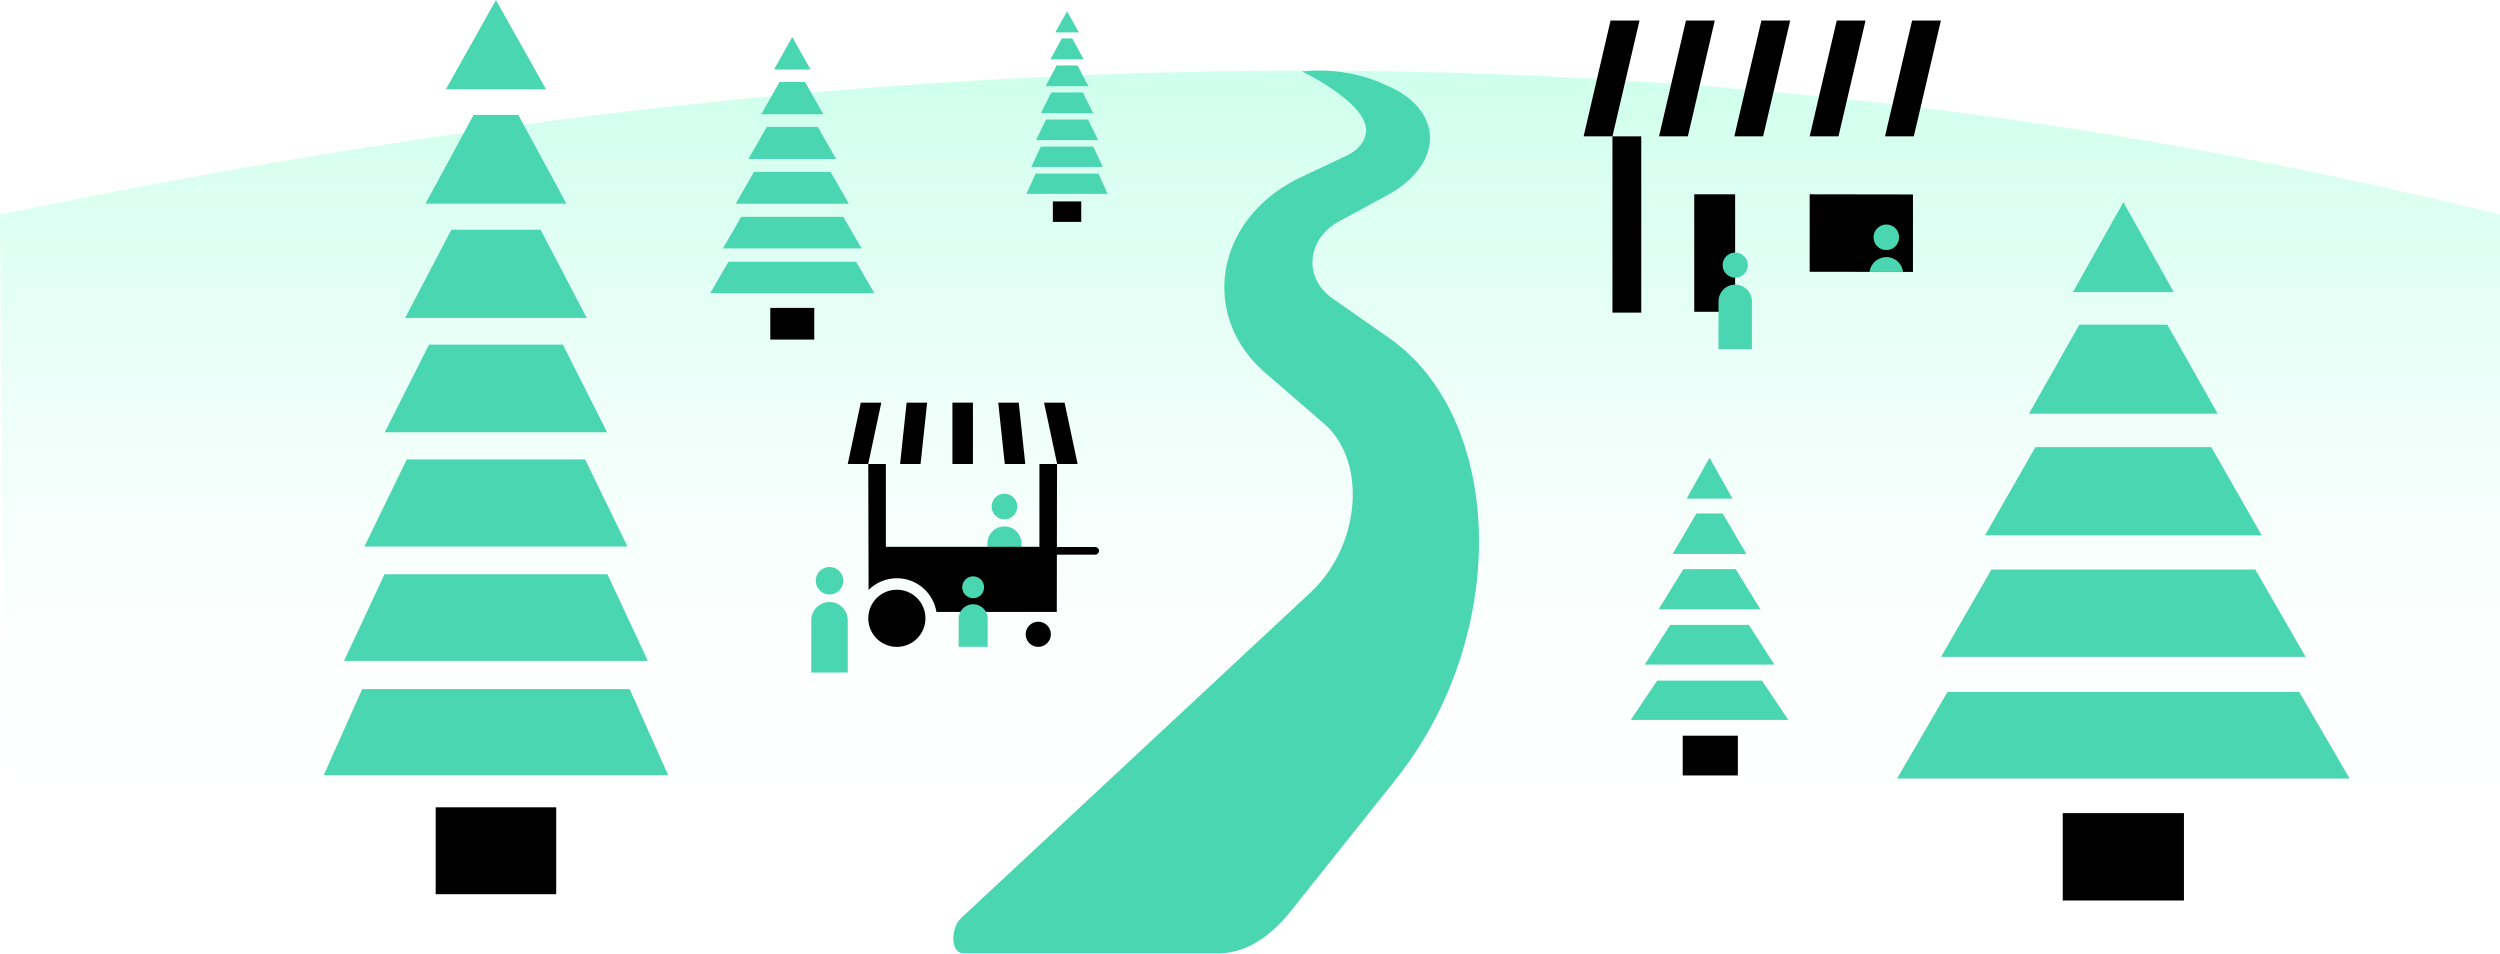
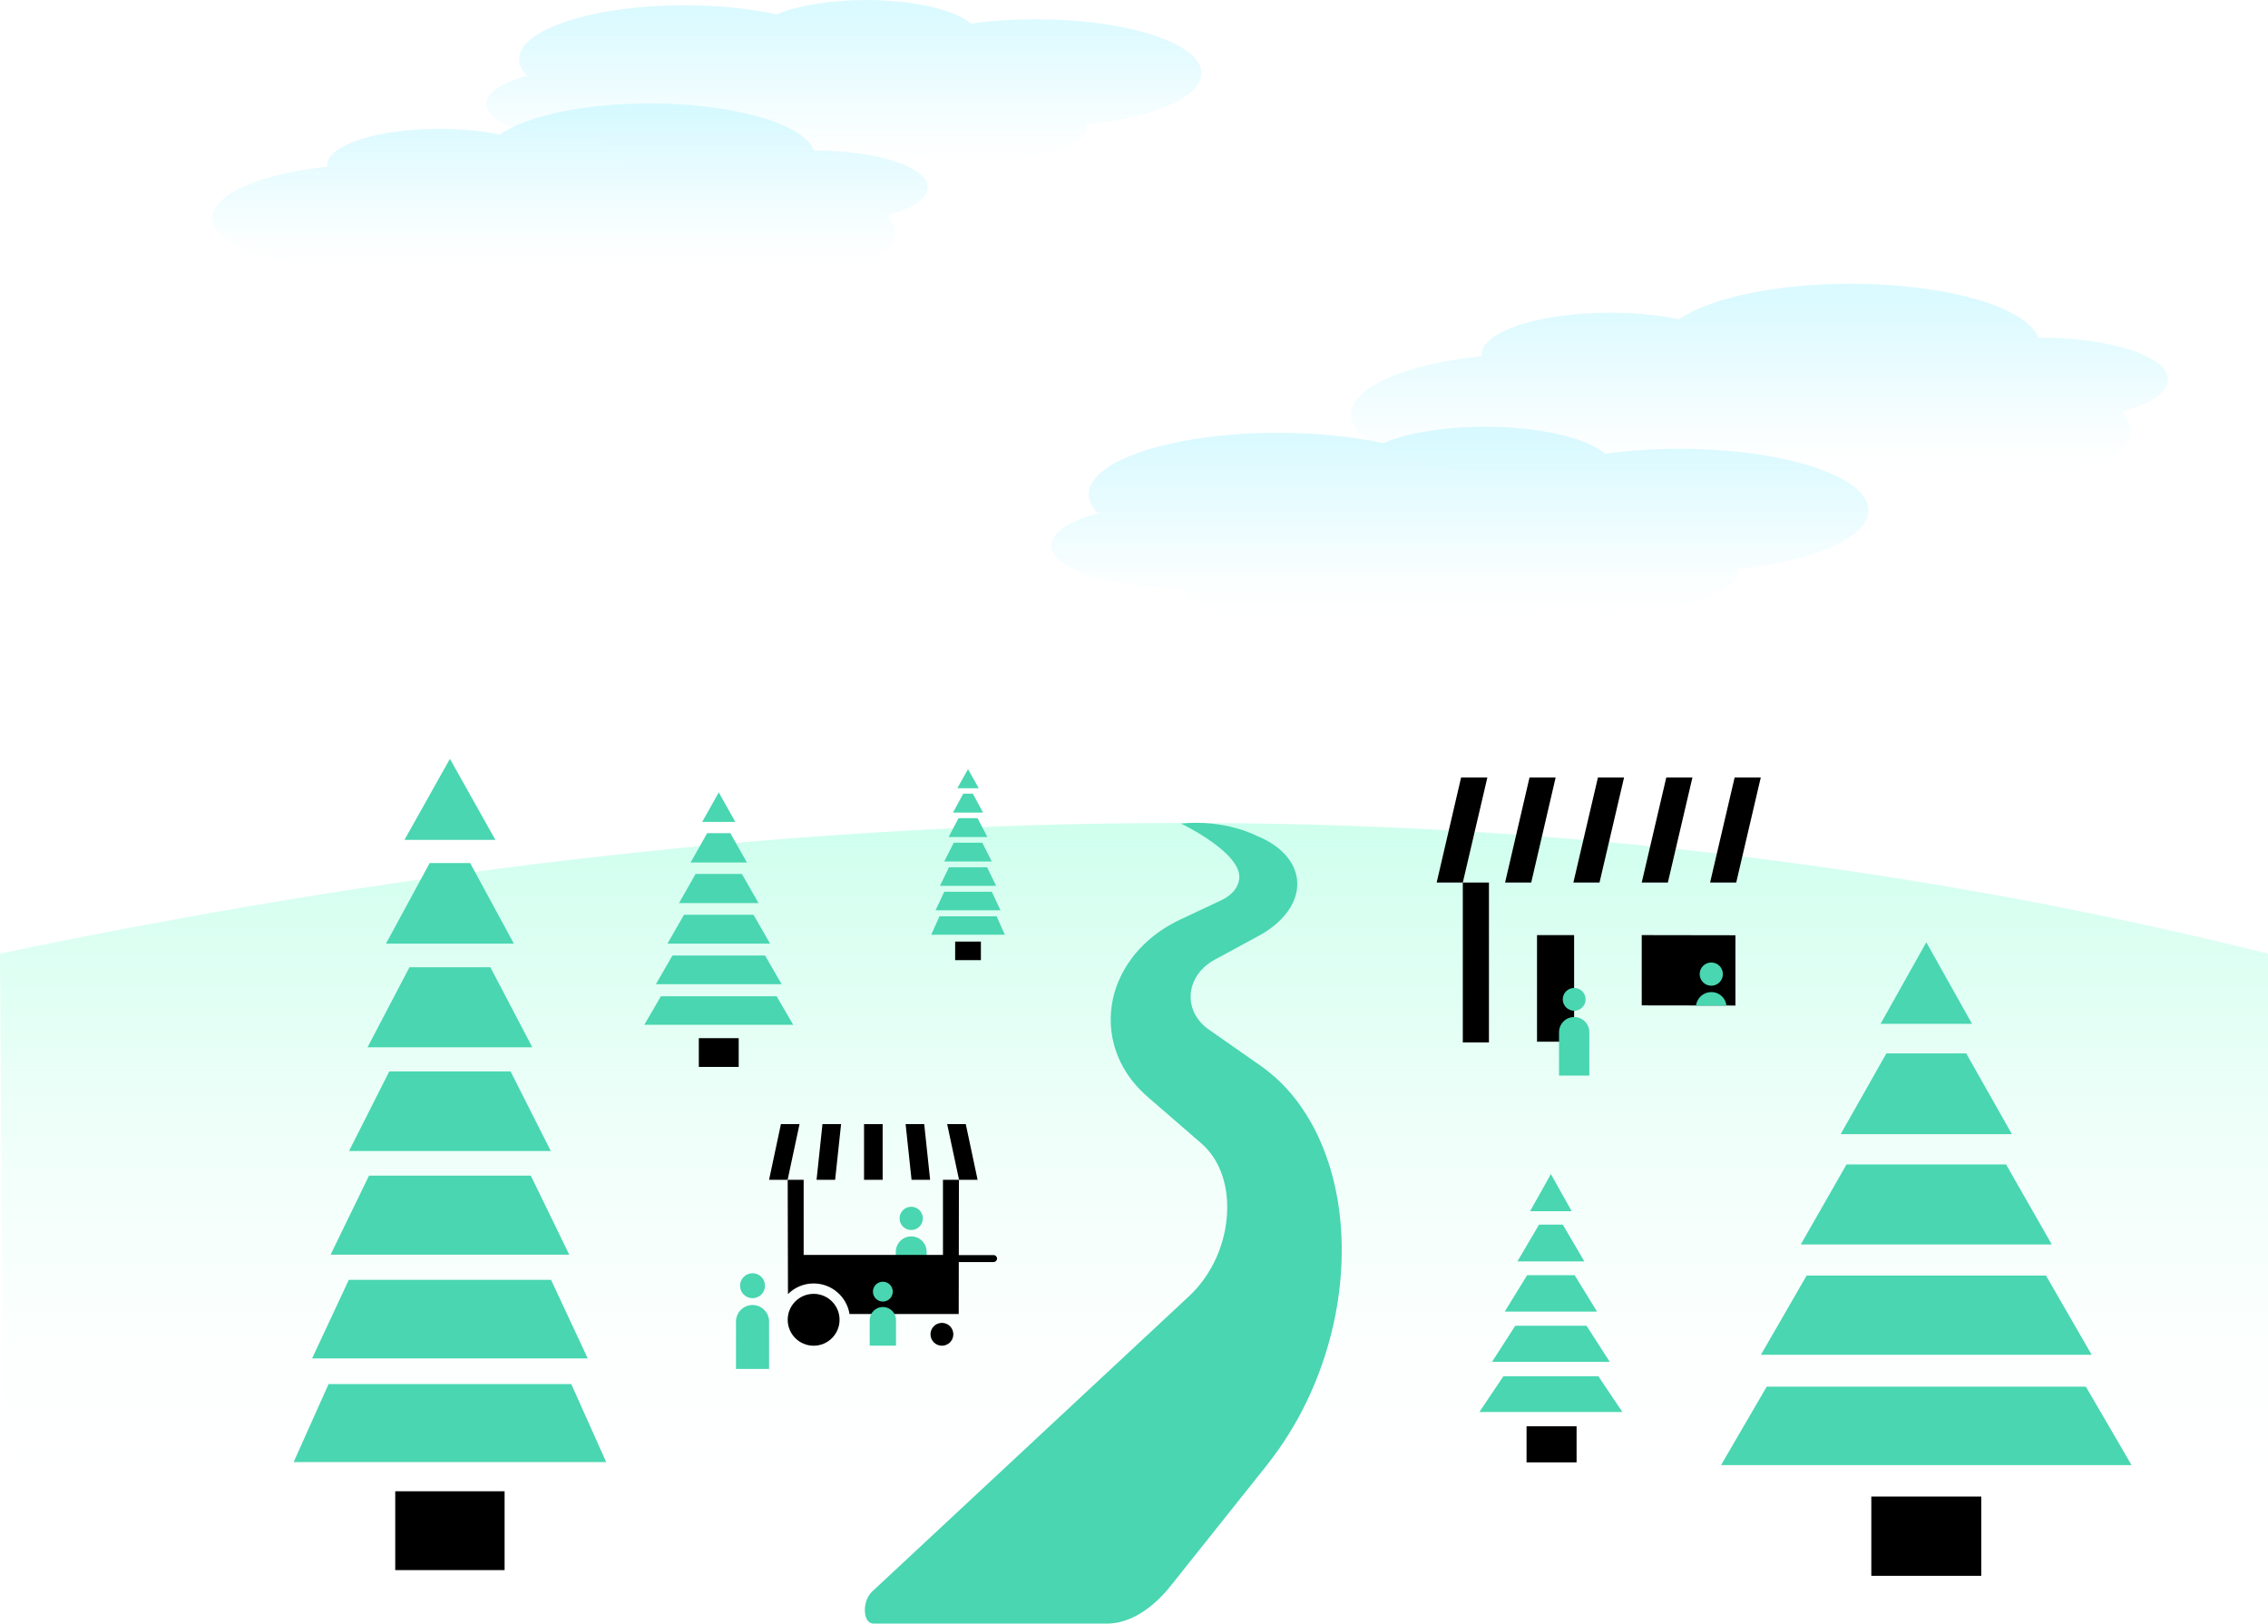
- <svg xmlns="http://www.w3.org/2000/svg" version="1.1" x="0px" y="0px" width="3094.93px" height="1180px" viewBox="0 0 3094.93 1180" enable-background="new 0 0 3094.93 1180" xml:space="preserve">
+ <svg xmlns="http://www.w3.org/2000/svg" version="1.1" x="0px" y="0px" width="3094.93px" height="2215.424px" viewBox="0 0 3094.93 2215.424" enable-background="new 0 0 3094.93 2215.424" xml:space="preserve">
  <defs>
</defs>
-   <linearGradient id="SVGID_1_" gradientUnits="userSpaceOnUse" x1="1343.465" y1="-5770.307" x2="1343.465" y2="-4831.513" gradientTransform="matrix(1 0 0 -1 204 -4744.017)">
+   <linearGradient id="SVGID_1_" gradientUnits="userSpaceOnUse" x1="1343.465" y1="5881.412" x2="1343.465" y2="6820.206" gradientTransform="matrix(1 0 0 -1 204 7943.126)">
    <stop offset="0" style="stop-color:#FFFFFF;stop-opacity:0" />
    <stop offset="0.201" style="stop-color:#F3FFFB;stop-opacity:0.201" />
    <stop offset="0.701" style="stop-color:#D9FFF1;stop-opacity:0.701" />
    <stop offset="1" style="stop-color:#CFFFEE" />
  </linearGradient>
-   <path fill="url(#SVGID_1_)" d="M0,265.75c1047.08-218.35,2063.07-256.24,3094.93,0v760.54H4.93L0,265.75z" />
+   <path fill="url(#SVGID_1_)" d="M0,1301.174c1047.08-218.35,2063.07-256.24,3094.93,0v760.54H4.93L0,1301.174z" />
  <g>
-     <polygon fill="#49D6B1" points="2213.92,891.26 2018.79,891.26 2051.52,842.53 2181.19,842.53  " />
-     <polygon fill="#49D6B1" points="2196.63,822.76 2036.09,822.76 2067.73,773.57 2164.98,773.57  " />
-     <polygon fill="#49D6B1" points="2179.33,754.26 2053.38,754.26 2083.94,704.6 2148.77,704.6  " />
-     <polygon fill="#49D6B1" points="2162.03,685.76 2070.68,685.76 2100.15,635.63 2132.57,635.63  " />
-     <polygon fill="#49D6B1" points="2144.74,617.26 2087.97,617.26 2116.36,566.66 2116.36,566.66  " />
-     <rect x="2083.15" y="910.77" width="68.27" height="49.22" />
+     <polygon fill="#49D6B1" points="2213.92,1926.684 2018.79,1926.684 2051.52,1877.954 2181.19,1877.954  " />
+     <polygon fill="#49D6B1" points="2196.63,1858.184 2036.09,1858.184 2067.73,1808.994 2164.98,1808.994  " />
+     <polygon fill="#49D6B1" points="2179.33,1789.684 2053.38,1789.684 2083.94,1740.024 2148.77,1740.024  " />
+     <polygon fill="#49D6B1" points="2162.03,1721.184 2070.68,1721.184 2100.15,1671.054 2132.57,1671.054  " />
+     <polygon fill="#49D6B1" points="2144.74,1652.684 2087.97,1652.684 2116.36,1602.084 2116.36,1602.084  " />
+     <rect x="2083.15" y="1946.194" width="68.27" height="49.22" />
  </g>
  <g>
    <g>
      <g>
-         <circle fill="#49D6B1" cx="1243.46" cy="627.07" r="15.88" />
-         <path fill="#49D6B1" d="M1264.52,672.71v40.79h-42.12v-40.79c0-11.53,9.36-21.06,21.06-21.06c5.77,0,11.03,2.34,14.85,6.14     C1262.14,661.59,1264.52,666.86,1264.52,672.71z" />
+         <circle fill="#49D6B1" cx="1243.46" cy="1662.494" r="15.88" />
+         <path fill="#49D6B1" d="M1264.52,1708.134v40.79h-42.12v-40.79c0-11.53,9.36-21.06,21.06-21.06c5.77,0,11.03,2.34,14.85,6.14     C1262.14,1697.014,1264.52,1702.284,1264.52,1708.134z" />
      </g>
      <g>
-         <path d="M1145.68,765.44c0,19.54-15.85,35.39-35.39,35.39s-35.39-15.84-35.39-35.39c0-2.72,0.31-5.37,0.89-7.91     c3.6-15.74,17.67-27.47,34.5-27.47s30.91,11.74,34.5,27.47C1145.37,760.07,1145.68,762.72,1145.68,765.44z" />
+         <path d="M1145.68,1800.864c0,19.54-15.85,35.39-35.39,35.39s-35.39-15.84-35.39-35.39c0-2.72,0.31-5.37,0.89-7.91     c3.6-15.74,17.67-27.47,34.5-27.47s30.91,11.74,34.5,27.47C1145.37,1795.494,1145.68,1798.144,1145.68,1800.864z" />
      </g>
-       <circle cx="1285.35" cy="785.24" r="15.59" />
-       <path d="M1308.56,574.44l-0.29,183.09h-149.01c-3.8-23.61-24.31-41.68-48.97-41.68c-13.65,0-26.04,5.54-35.01,14.49l-0.38-155.89    h21.78v102.49h190.1v-102.5L1308.56,574.44L1308.56,574.44z" />
-       <polygon points="1091.03,498.46 1074.81,574.44 1049.49,574.44 1065.64,498.46   " />
-       <polygon points="1139.64,574.44 1114.28,574.44 1122.36,498.46 1147.75,498.46   " />
-       <rect x="1179.08" y="498.45" width="25.39" height="75.99" />
-       <polygon points="1292.51,498.46 1308.74,574.44 1334.05,574.44 1317.91,498.46   " />
-       <polygon points="1243.91,574.44 1269.26,574.44 1261.19,498.46 1235.79,498.46   " />
+       <circle cx="1285.35" cy="1820.664" r="15.59" />
+       <path d="M1308.56,1609.864l-0.29,183.09h-149.01c-3.8-23.61-24.31-41.68-48.97-41.68c-13.65,0-26.04,5.54-35.01,14.49    l-0.38-155.89h21.78v102.49h190.1v-102.5L1308.56,1609.864L1308.56,1609.864z" />
+       <polygon points="1091.03,1533.884 1074.81,1609.864 1049.49,1609.864 1065.64,1533.884   " />
+       <polygon points="1139.64,1609.864 1114.28,1609.864 1122.36,1533.884 1147.75,1533.884   " />
+       <rect x="1179.08" y="1533.874" width="25.39" height="75.99" />
+       <polygon points="1292.51,1533.884 1308.74,1609.864 1334.05,1609.864 1317.91,1533.884   " />
+       <polygon points="1243.91,1609.864 1269.26,1609.864 1261.19,1533.884 1235.79,1533.884   " />
    </g>
    <g>
-       <circle fill="#49D6B1" cx="1026.91" cy="718.95" r="17.02" />
-       <path fill="#49D6B1" d="M1049.31,832.55h-44.98v-64.67c0-12.37,10.04-22.58,22.58-22.58l0,0c12.37,0,22.58,10.04,22.58,22.58    v64.67H1049.31z" />
+       <circle fill="#49D6B1" cx="1026.91" cy="1754.374" r="17.02" />
+       <path fill="#49D6B1" d="M1049.31,1867.974h-44.98v-64.67c0-12.37,10.04-22.58,22.58-22.58l0,0c12.37,0,22.58,10.04,22.58,22.58    v64.67H1049.31z" />
    </g>
    <g>
-       <circle fill="#49D6B1" cx="1204.75" cy="727.03" r="13.54" />
-       <path fill="#49D6B1" d="M1222.57,800.7h-35.77v-34.77c0-9.83,7.98-17.96,17.96-17.96l0,0c9.83,0,17.95,7.98,17.95,17.96v34.77    H1222.57z" />
+       <circle fill="#49D6B1" cx="1204.75" cy="1762.454" r="13.54" />
+       <path fill="#49D6B1" d="M1222.57,1836.124h-35.77v-34.77c0-9.83,7.98-17.96,17.96-17.96l0,0c9.83,0,17.95,7.98,17.95,17.96v34.77    H1222.57z" />
    </g>
-     <path d="M1355.82,686.65h-62.99v-9.49h62.99c2.62,0,4.75,2.12,4.75,4.75l0,0C1360.57,684.53,1358.44,686.65,1355.82,686.65z" />
+     <path d="M1355.82,1722.074h-62.99v-9.49h62.99c2.62,0,4.75,2.12,4.75,4.75l0,0C1360.57,1719.954,1358.44,1722.074,1355.82,1722.074   z" />
  </g>
  <g>
    <g>
-       <polygon fill="#49D6B1" points="1082.44,362.91 879.21,362.91 901.84,324.06 1059.81,324.06   " />
-       <polygon fill="#49D6B1" points="1066.64,307.55 895.01,307.55 917.63,268.4 1044.02,268.4   " />
-       <polygon fill="#49D6B1" points="1050.85,252.19 910.8,252.19 933.43,212.74 1028.22,212.74   " />
-       <polygon fill="#49D6B1" points="1035.05,196.83 926.6,196.83 949.23,157.09 1012.42,157.09   " />
-       <polygon fill="#49D6B1" points="1019.25,141.47 942.4,141.47 965.03,101.43 996.62,101.43   " />
-       <polygon fill="#49D6B1" points="1003.45,86.11 958.2,86.11 980.82,45.77 980.82,45.77   " />
+       <polygon fill="#49D6B1" points="1082.44,1398.334 879.21,1398.334 901.84,1359.484 1059.81,1359.484   " />
+       <polygon fill="#49D6B1" points="1066.64,1342.974 895.01,1342.974 917.63,1303.824 1044.02,1303.824   " />
+       <polygon fill="#49D6B1" points="1050.85,1287.614 910.8,1287.614 933.43,1248.164 1028.22,1248.164   " />
+       <polygon fill="#49D6B1" points="1035.05,1232.254 926.6,1232.254 949.23,1192.514 1012.42,1192.514   " />
+       <polygon fill="#49D6B1" points="1019.25,1176.894 942.4,1176.894 965.03,1136.854 996.62,1136.854   " />
+       <polygon fill="#49D6B1" points="1003.45,1121.534 958.2,1121.534 980.82,1081.194 980.82,1081.194   " />
    </g>
-     <rect x="953.61" y="381.16" width="54.43" height="39.24" />
+     <rect x="953.61" y="1416.584" width="54.43" height="39.24" />
  </g>
  <g>
-     <polygon fill="#49D6B1" points="1371.19,240 1270.77,240 1281.99,214.92 1359.97,214.92  " />
-     <polygon fill="#49D6B1" points="1365.25,206.68 1276.71,206.68 1288.49,181.45 1353.47,181.45  " />
-     <polygon fill="#49D6B1" points="1359.32,173.37 1282.64,173.37 1294.99,147.97 1346.97,147.97  " />
-     <polygon fill="#49D6B1" points="1353.39,140.05 1288.57,140.05 1301.49,114.49 1340.47,114.49  " />
-     <polygon fill="#49D6B1" points="1347.45,106.73 1294.51,106.73 1307.99,81.01 1333.98,81.01  " />
-     <polygon fill="#49D6B1" points="1341.52,73.42 1300.44,73.42 1314.48,47.54 1327.48,47.54  " />
-     <polygon fill="#49D6B1" points="1335.59,40.1 1306.38,40.1 1320.98,14.06 1320.98,14.06  " />
-     <rect x="1303.41" y="249.37" width="35.13" height="25.33" />
+     <polygon fill="#49D6B1" points="1371.19,1275.424 1270.77,1275.424 1281.99,1250.344 1359.97,1250.344  " />
+     <polygon fill="#49D6B1" points="1365.25,1242.104 1276.71,1242.104 1288.49,1216.874 1353.47,1216.874  " />
+     <polygon fill="#49D6B1" points="1359.32,1208.794 1282.64,1208.794 1294.99,1183.394 1346.97,1183.394  " />
+     <polygon fill="#49D6B1" points="1353.39,1175.474 1288.57,1175.474 1301.49,1149.914 1340.47,1149.914  " />
+     <polygon fill="#49D6B1" points="1347.45,1142.154 1294.51,1142.154 1307.99,1116.434 1333.98,1116.434  " />
+     <polygon fill="#49D6B1" points="1341.52,1108.844 1300.44,1108.844 1314.48,1082.964 1327.48,1082.964  " />
+     <polygon fill="#49D6B1" points="1335.59,1075.524 1306.38,1075.524 1320.98,1049.484 1320.98,1049.484  " />
+     <rect x="1303.41" y="1284.794" width="35.13" height="25.33" />
  </g>
-   <path fill="none" stroke="#000000" stroke-width="18" stroke-miterlimit="10" d="M2299.51,74.66" />
+   <path fill="none" stroke="#000000" stroke-width="18" stroke-miterlimit="10" d="M2299.51,1110.084" />
  <g>
-     <polygon points="2053.86,168.81 2089.52,168.81 2122.85,25.45 2087.19,25.45  " />
-     <polygon points="2147.05,168.81 2182.71,168.81 2216.22,25.45 2180.56,25.45  " />
-     <polygon points="2240.32,168.81 2275.98,168.81 2309.5,25.45 2273.83,25.45  " />
-     <polygon points="2333.6,168.81 2369.26,168.81 2402.77,25.45 2367.11,25.45  " />
-     <polygon points="2029.67,25.45 1996.16,168.81 1960.49,168.81 1993.83,25.45  " />
-     <rect x="2097.43" y="240.54" width="50.62" height="145.45" />
-     <rect x="1996.16" y="168.81" width="35.66" height="218.21" />
-     <polygon points="2240.32,240.53 2368.19,240.73 2368.19,336.63 2240.32,336.44  " />
+     <polygon points="2053.86,1204.234 2089.52,1204.234 2122.85,1060.874 2087.19,1060.874  " />
+     <polygon points="2147.05,1204.234 2182.71,1204.234 2216.22,1060.874 2180.56,1060.874  " />
+     <polygon points="2240.32,1204.234 2275.98,1204.234 2309.5,1060.874 2273.83,1060.874  " />
+     <polygon points="2333.6,1204.234 2369.26,1204.234 2402.77,1060.874 2367.11,1060.874  " />
+     <polygon points="2029.67,1060.874 1996.16,1204.234 1960.49,1204.234 1993.83,1060.874  " />
+     <rect x="2097.43" y="1275.964" width="50.62" height="145.45" />
+     <rect x="1996.16" y="1204.234" width="35.66" height="218.21" />
+     <polygon points="2240.32,1275.954 2368.19,1276.154 2368.19,1372.054 2240.32,1371.864  " />
    <g>
-       <circle fill="#49D6B1" cx="2335.23" cy="293.76" r="15.85" />
-       <path fill="#49D6B1" d="M2355.91,336.63h-41.53c1.33-10.34,10.18-18.35,20.85-18.35c5.84,0,11.01,2.34,14.85,6.17    C2353.24,327.62,2355.41,331.96,2355.91,336.63z" />
+       <circle fill="#49D6B1" cx="2335.23" cy="1329.184" r="15.85" />
+       <path fill="#49D6B1" d="M2355.91,1372.054h-41.53c1.33-10.34,10.18-18.35,20.85-18.35c5.84,0,11.01,2.34,14.85,6.17    C2353.24,1363.044,2355.41,1367.384,2355.91,1372.054z" />
    </g>
    <g>
-       <circle fill="#49D6B1" cx="2148.14" cy="328.19" r="15.59" />
-       <path fill="#49D6B1" d="M2168.65,432.19h-41.18v-59.21c0-11.32,9.19-20.67,20.67-20.67l0,0c11.32,0,20.67,9.19,20.67,20.67v59.21    H2168.65z" />
+       <circle fill="#49D6B1" cx="2148.14" cy="1363.614" r="15.59" />
+       <path fill="#49D6B1" d="M2168.65,1467.614h-41.18v-59.21c0-11.32,9.19-20.67,20.67-20.67l0,0c11.32,0,20.67,9.19,20.67,20.67    v59.21H2168.65z" />
    </g>
  </g>
  <g>
-     <path fill="#49D6B1" d="M1817.6,780.38c-16.2,66.63-45.95,129.67-89.69,184.53l-130.62,163.87   c-26.21,32.88-57.33,51.22-86.91,51.22H1191.9c-14.63,0-15.93-30.54-1.86-43.65l432.25-402.81c32.13-29.95,50.72-72.88,52.28-115.9   c1.44-39.4-11.74-72.6-35.15-92.87l-73.07-63.28c-23.77-20.59-39.19-45.14-46.36-72.17c-6.25-23.61-5.62-48.26,1.14-71.2   c6.31-21.38,17.98-41.39,33.38-58.16c15.49-16.87,34.32-30.38,56.04-40.62l56.1-26.41c15.22-7.17,22.98-17.66,24.4-28.98   c4.44-35.6-79.37-75.59-79.37-75.59c60.83-6.11,103.23,16.72,103.23,16.72c15.65,6.3,28.47,14.57,38.03,24.76   c9.4,10,15.34,21.74,16.92,34.12c1.66,13.04-1.52,26.81-9.58,39.77c-9.05,14.54-23.57,27.51-43.32,38.2l-58.92,31.9   c-18.32,9.92-30.44,25.86-32.85,44.3c-2.57,19.59,6.18,38.57,24.67,51.49l69.76,48.77c27.71,19.36,51.18,45.37,69.78,78.54   c18.95,33.78,32.46,75.13,38.26,120.72C1834.15,668.15,1831.2,724.44,1817.6,780.38z" />
+     <path fill="#49D6B1" d="M1817.6,1815.804c-16.2,66.63-45.95,129.67-89.69,184.53l-130.62,163.87   c-26.21,32.88-57.33,51.22-86.91,51.22H1191.9c-14.63,0-15.93-30.54-1.86-43.65l432.25-402.81c32.13-29.95,50.72-72.88,52.28-115.9   c1.44-39.4-11.74-72.6-35.15-92.87l-73.07-63.28c-23.77-20.59-39.19-45.14-46.36-72.17c-6.25-23.61-5.62-48.26,1.14-71.2   c6.31-21.38,17.98-41.39,33.38-58.16c15.49-16.87,34.32-30.38,56.04-40.62l56.1-26.41c15.22-7.17,22.98-17.66,24.4-28.98   c4.44-35.6-79.37-75.59-79.37-75.59c60.83-6.11,103.23,16.72,103.23,16.72c15.65,6.3,28.47,14.57,38.03,24.76   c9.4,10,15.34,21.74,16.92,34.12c1.66,13.04-1.52,26.81-9.58,39.77c-9.05,14.54-23.57,27.51-43.32,38.2l-58.92,31.9   c-18.32,9.92-30.44,25.86-32.85,44.3c-2.57,19.59,6.18,38.57,24.67,51.49l69.76,48.77c27.71,19.36,51.18,45.37,69.78,78.54   c18.95,33.78,32.46,75.13,38.26,120.72C1834.15,1703.574,1831.2,1759.864,1817.6,1815.804z" />
  </g>
  <g>
-     <polygon fill="#49D6B1" points="2908.76,963.76 2348.51,963.76 2410.89,856.67 2846.38,856.67  " />
-     <polygon fill="#49D6B1" points="2854.32,813.21 2402.95,813.21 2465.33,705.08 2791.95,705.08  " />
-     <polygon fill="#49D6B1" points="2799.89,662.66 2457.39,662.66 2519.76,553.5 2737.51,553.5  " />
-     <polygon fill="#49D6B1" points="2745.45,512.11 2511.82,512.11 2574.2,401.92 2683.07,401.92  " />
-     <polygon fill="#49D6B1" points="2691.02,361.56 2566.26,361.56 2628.64,250.34 2628.64,250.34  " />
-     <rect x="2553.61" y="1006.64" width="150.05" height="108.17" />
+     <polygon fill="#49D6B1" points="2908.76,1999.184 2348.51,1999.184 2410.89,1892.094 2846.38,1892.094  " />
+     <polygon fill="#49D6B1" points="2854.32,1848.634 2402.95,1848.634 2465.33,1740.504 2791.95,1740.504  " />
+     <polygon fill="#49D6B1" points="2799.89,1698.084 2457.39,1698.084 2519.76,1588.924 2737.51,1588.924  " />
+     <polygon fill="#49D6B1" points="2745.45,1547.534 2511.82,1547.534 2574.2,1437.344 2683.07,1437.344  " />
+     <polygon fill="#49D6B1" points="2691.02,1396.984 2566.26,1396.984 2628.64,1285.764 2628.64,1285.764  " />
+     <rect x="2553.61" y="2042.064" width="150.05" height="108.17" />
  </g>
  <g>
-     <polygon fill="#49D6B1" points="827.215,959.64 400.715,959.64 448.375,853.14 779.555,853.14  " />
-     <polygon fill="#49D6B1" points="802.015,818.13 425.915,818.13 475.975,710.95 751.955,710.95  " />
-     <polygon fill="#49D6B1" points="776.815,676.63 451.125,676.63 503.575,568.76 724.355,568.76  " />
-     <polygon fill="#49D6B1" points="751.605,535.12 476.325,535.12 531.175,426.57 696.755,426.57  " />
-     <polygon fill="#49D6B1" points="726.405,393.62 501.525,393.62 558.775,284.38 669.165,284.38  " />
-     <polygon fill="#49D6B1" points="701.205,252.11 526.735,252.11 586.365,142.19 641.565,142.19  " />
-     <polygon fill="#49D6B1" points="676.005,110.6 551.935,110.6 613.965,0 613.965,0  " />
-     <rect x="539.355" y="999.43" width="149.22" height="107.57" />
+     <polygon fill="#49D6B1" points="827.215,1995.064 400.715,1995.064 448.375,1888.564 779.555,1888.564  " />
+     <polygon fill="#49D6B1" points="802.015,1853.554 425.915,1853.554 475.975,1746.374 751.955,1746.374  " />
+     <polygon fill="#49D6B1" points="776.815,1712.054 451.125,1712.054 503.575,1604.184 724.355,1604.184  " />
+     <polygon fill="#49D6B1" points="751.605,1570.544 476.325,1570.544 531.175,1461.994 696.755,1461.994  " />
+     <polygon fill="#49D6B1" points="726.405,1429.044 501.525,1429.044 558.775,1319.804 669.165,1319.804  " />
+     <polygon fill="#49D6B1" points="701.205,1287.534 526.735,1287.534 586.365,1177.614 641.565,1177.614  " />
+     <polygon fill="#49D6B1" points="676.005,1146.024 551.935,1146.024 613.965,1035.424 613.965,1035.424  " />
+     <rect x="539.355" y="2034.854" width="149.22" height="107.57" />
  </g>
+   <linearGradient id="SVGID_2_" gradientUnits="userSpaceOnUse" x1="3715.9" y1="-6032.214" x2="3715.9" y2="-5815.959" gradientTransform="matrix(-1 0 0 -1 4493.892 -5655.969)">
+     <stop offset="0" style="stop-color:#FFFFFF;stop-opacity:0" />
+     <stop offset="0.072" style="stop-color:#EDFCFF;stop-opacity:0.029" />
+     <stop offset="0.201" style="stop-color:#D2F9FF;stop-opacity:0.08" />
+     <stop offset="0.343" style="stop-color:#BEF6FF;stop-opacity:0.137" />
+     <stop offset="0.502" style="stop-color:#AFF4FF;stop-opacity:0.201" />
+     <stop offset="0.692" style="stop-color:#A7F2FF;stop-opacity:0.278" />
+     <stop offset="0.998" style="stop-color:#A4F2FF;stop-opacity:0.4" />
+   </linearGradient>
+   <path fill="url(#SVGID_2_)" d="M290.089,297.478c0,40.621,101.128,73.55,225.875,73.55c31.479,0,61.452-2.098,88.677-5.886  c21.948,18.822,77.819,32.198,143.276,32.198c49.63,0,93.749-7.69,121.749-19.613c35.938,7.855,79.185,12.438,125.72,12.438  c124.747,0,225.875-32.93,225.875-73.55c0-7.902-3.829-15.513-10.912-22.647c33.931-9.159,55.546-22.992,55.546-38.472  c0-27.576-68.599-49.931-153.22-49.931c-0.574,0-1.147,0.001-1.72,0.004c-13.784-36.321-108.884-64.438-224.155-64.438  c-90.614,0-168.766,17.375-204.749,42.451c-23.817-4.97-52.133-7.852-82.513-7.852c-84.621,0-153.22,22.355-153.22,49.931  c0,0.609,0.035,1.215,0.102,1.819C355.701,237.03,290.089,264.759,290.089,297.478z" />
+   <linearGradient id="SVGID_3_" gradientUnits="userSpaceOnUse" x1="2092.877" y1="-6311.791" x2="2092.877" y2="-6064.664" gradientTransform="matrix(-1 0 0 -1 4493.892 -5655.969)">
+     <stop offset="0" style="stop-color:#FFFFFF;stop-opacity:0" />
+     <stop offset="0.072" style="stop-color:#EDFCFF;stop-opacity:0.029" />
+     <stop offset="0.201" style="stop-color:#D2F9FF;stop-opacity:0.08" />
+     <stop offset="0.343" style="stop-color:#BEF6FF;stop-opacity:0.137" />
+     <stop offset="0.502" style="stop-color:#AFF4FF;stop-opacity:0.201" />
+     <stop offset="0.692" style="stop-color:#A7F2FF;stop-opacity:0.278" />
+     <stop offset="0.998" style="stop-color:#A4F2FF;stop-opacity:0.4" />
+   </linearGradient>
+   <path fill="url(#SVGID_3_)" d="M1843.46,565.81c0,46.42,115.564,84.05,258.12,84.05c35.972,0,70.225-2.397,101.336-6.726  c25.082,21.509,88.928,36.795,163.729,36.795c56.716,0,107.132-8.788,139.13-22.413c41.069,8.976,90.489,14.213,143.667,14.213  c142.556,0,258.12-37.631,258.12-84.05c0-9.03-4.375-17.728-12.47-25.88c38.774-10.466,63.476-26.275,63.476-43.964  c0-31.513-78.392-57.059-175.094-57.059c-0.656,0-1.311,0.002-1.966,0.004c-15.751-41.506-124.427-73.637-256.154-73.637  c-103.55,0-192.859,19.855-233.979,48.512c-27.218-5.68-59.575-8.973-94.293-8.973c-96.701,0-175.093,25.546-175.093,57.059  c0,0.696,0.04,1.389,0.116,2.079C1918.439,496.733,1843.46,528.42,1843.46,565.81z" />
+   <linearGradient id="SVGID_4_" gradientUnits="userSpaceOnUse" x1="4244.236" y1="1315.403" x2="4244.236" y2="1099.148" gradientTransform="matrix(1 0 0 1 -3092.591 -1080.289)">
+     <stop offset="0" style="stop-color:#FFFFFF;stop-opacity:0" />
+     <stop offset="0.072" style="stop-color:#EDFCFF;stop-opacity:0.029" />
+     <stop offset="0.201" style="stop-color:#D2F9FF;stop-opacity:0.08" />
+     <stop offset="0.343" style="stop-color:#BEF6FF;stop-opacity:0.137" />
+     <stop offset="0.502" style="stop-color:#AFF4FF;stop-opacity:0.201" />
+     <stop offset="0.692" style="stop-color:#A7F2FF;stop-opacity:0.278" />
+     <stop offset="0.998" style="stop-color:#A4F2FF;stop-opacity:0.4" />
+   </linearGradient>
+   <path fill="url(#SVGID_4_)" d="M1639.548,99.863c0-40.621-101.128-73.55-225.875-73.55c-31.479,0-61.452,2.098-88.677,5.886  C1303.047,13.376,1247.177,0,1181.72,0c-49.63,0-93.749,7.69-121.749,19.613c-35.938-7.855-79.185-12.438-125.72-12.438  c-124.747,0-225.875,32.93-225.875,73.55c0,7.902,3.829,15.513,10.912,22.647c-33.931,9.159-55.546,22.992-55.546,38.472  c0,27.576,68.599,49.931,153.22,49.931c0.574,0,1.147-0.001,1.72-0.004c13.784,36.321,108.884,64.438,224.155,64.438  c90.615,0,168.766-17.375,204.749-42.451c23.817,4.97,52.133,7.852,82.513,7.852c84.621,0,153.22-22.355,153.22-49.931  c0-0.609-0.035-1.215-0.102-1.819C1573.936,160.311,1639.548,132.582,1639.548,99.863z" />
+   <linearGradient id="SVGID_5_" gradientUnits="userSpaceOnUse" x1="5084.836" y1="1931.287" x2="5084.836" y2="1684.159" gradientTransform="matrix(1 0 0 1 -3092.591 -1080.289)">
+     <stop offset="0" style="stop-color:#FFFFFF;stop-opacity:0" />
+     <stop offset="0.072" style="stop-color:#EDFCFF;stop-opacity:0.029" />
+     <stop offset="0.201" style="stop-color:#D2F9FF;stop-opacity:0.08" />
+     <stop offset="0.343" style="stop-color:#BEF6FF;stop-opacity:0.137" />
+     <stop offset="0.502" style="stop-color:#AFF4FF;stop-opacity:0.201" />
+     <stop offset="0.692" style="stop-color:#A7F2FF;stop-opacity:0.278" />
+     <stop offset="0.998" style="stop-color:#A4F2FF;stop-opacity:0.4" />
+   </linearGradient>
+   <path fill="url(#SVGID_5_)" d="M2549.8,696.438c0-46.42-115.564-84.05-258.12-84.05c-35.972,0-70.225,2.397-101.336,6.726  c-25.082-21.509-88.928-36.795-163.729-36.795c-56.716,0-107.132,8.788-139.13,22.413c-41.069-8.976-90.489-14.213-143.667-14.213  c-142.556,0-258.12,37.631-258.12,84.05c0,9.03,4.375,17.728,12.47,25.88c-38.774,10.466-63.476,26.275-63.476,43.964  c0,31.513,78.392,57.059,175.094,57.059c0.656,0,1.311-0.002,1.966-0.004c15.751,41.506,124.428,73.637,256.154,73.637  c103.55,0,192.859-19.855,233.979-48.512c27.218,5.68,59.575,8.973,94.293,8.973c96.701,0,175.093-25.546,175.093-57.059  c0-0.696-0.04-1.389-0.116-2.079C2474.821,765.515,2549.8,733.828,2549.8,696.438z" />
</svg>
